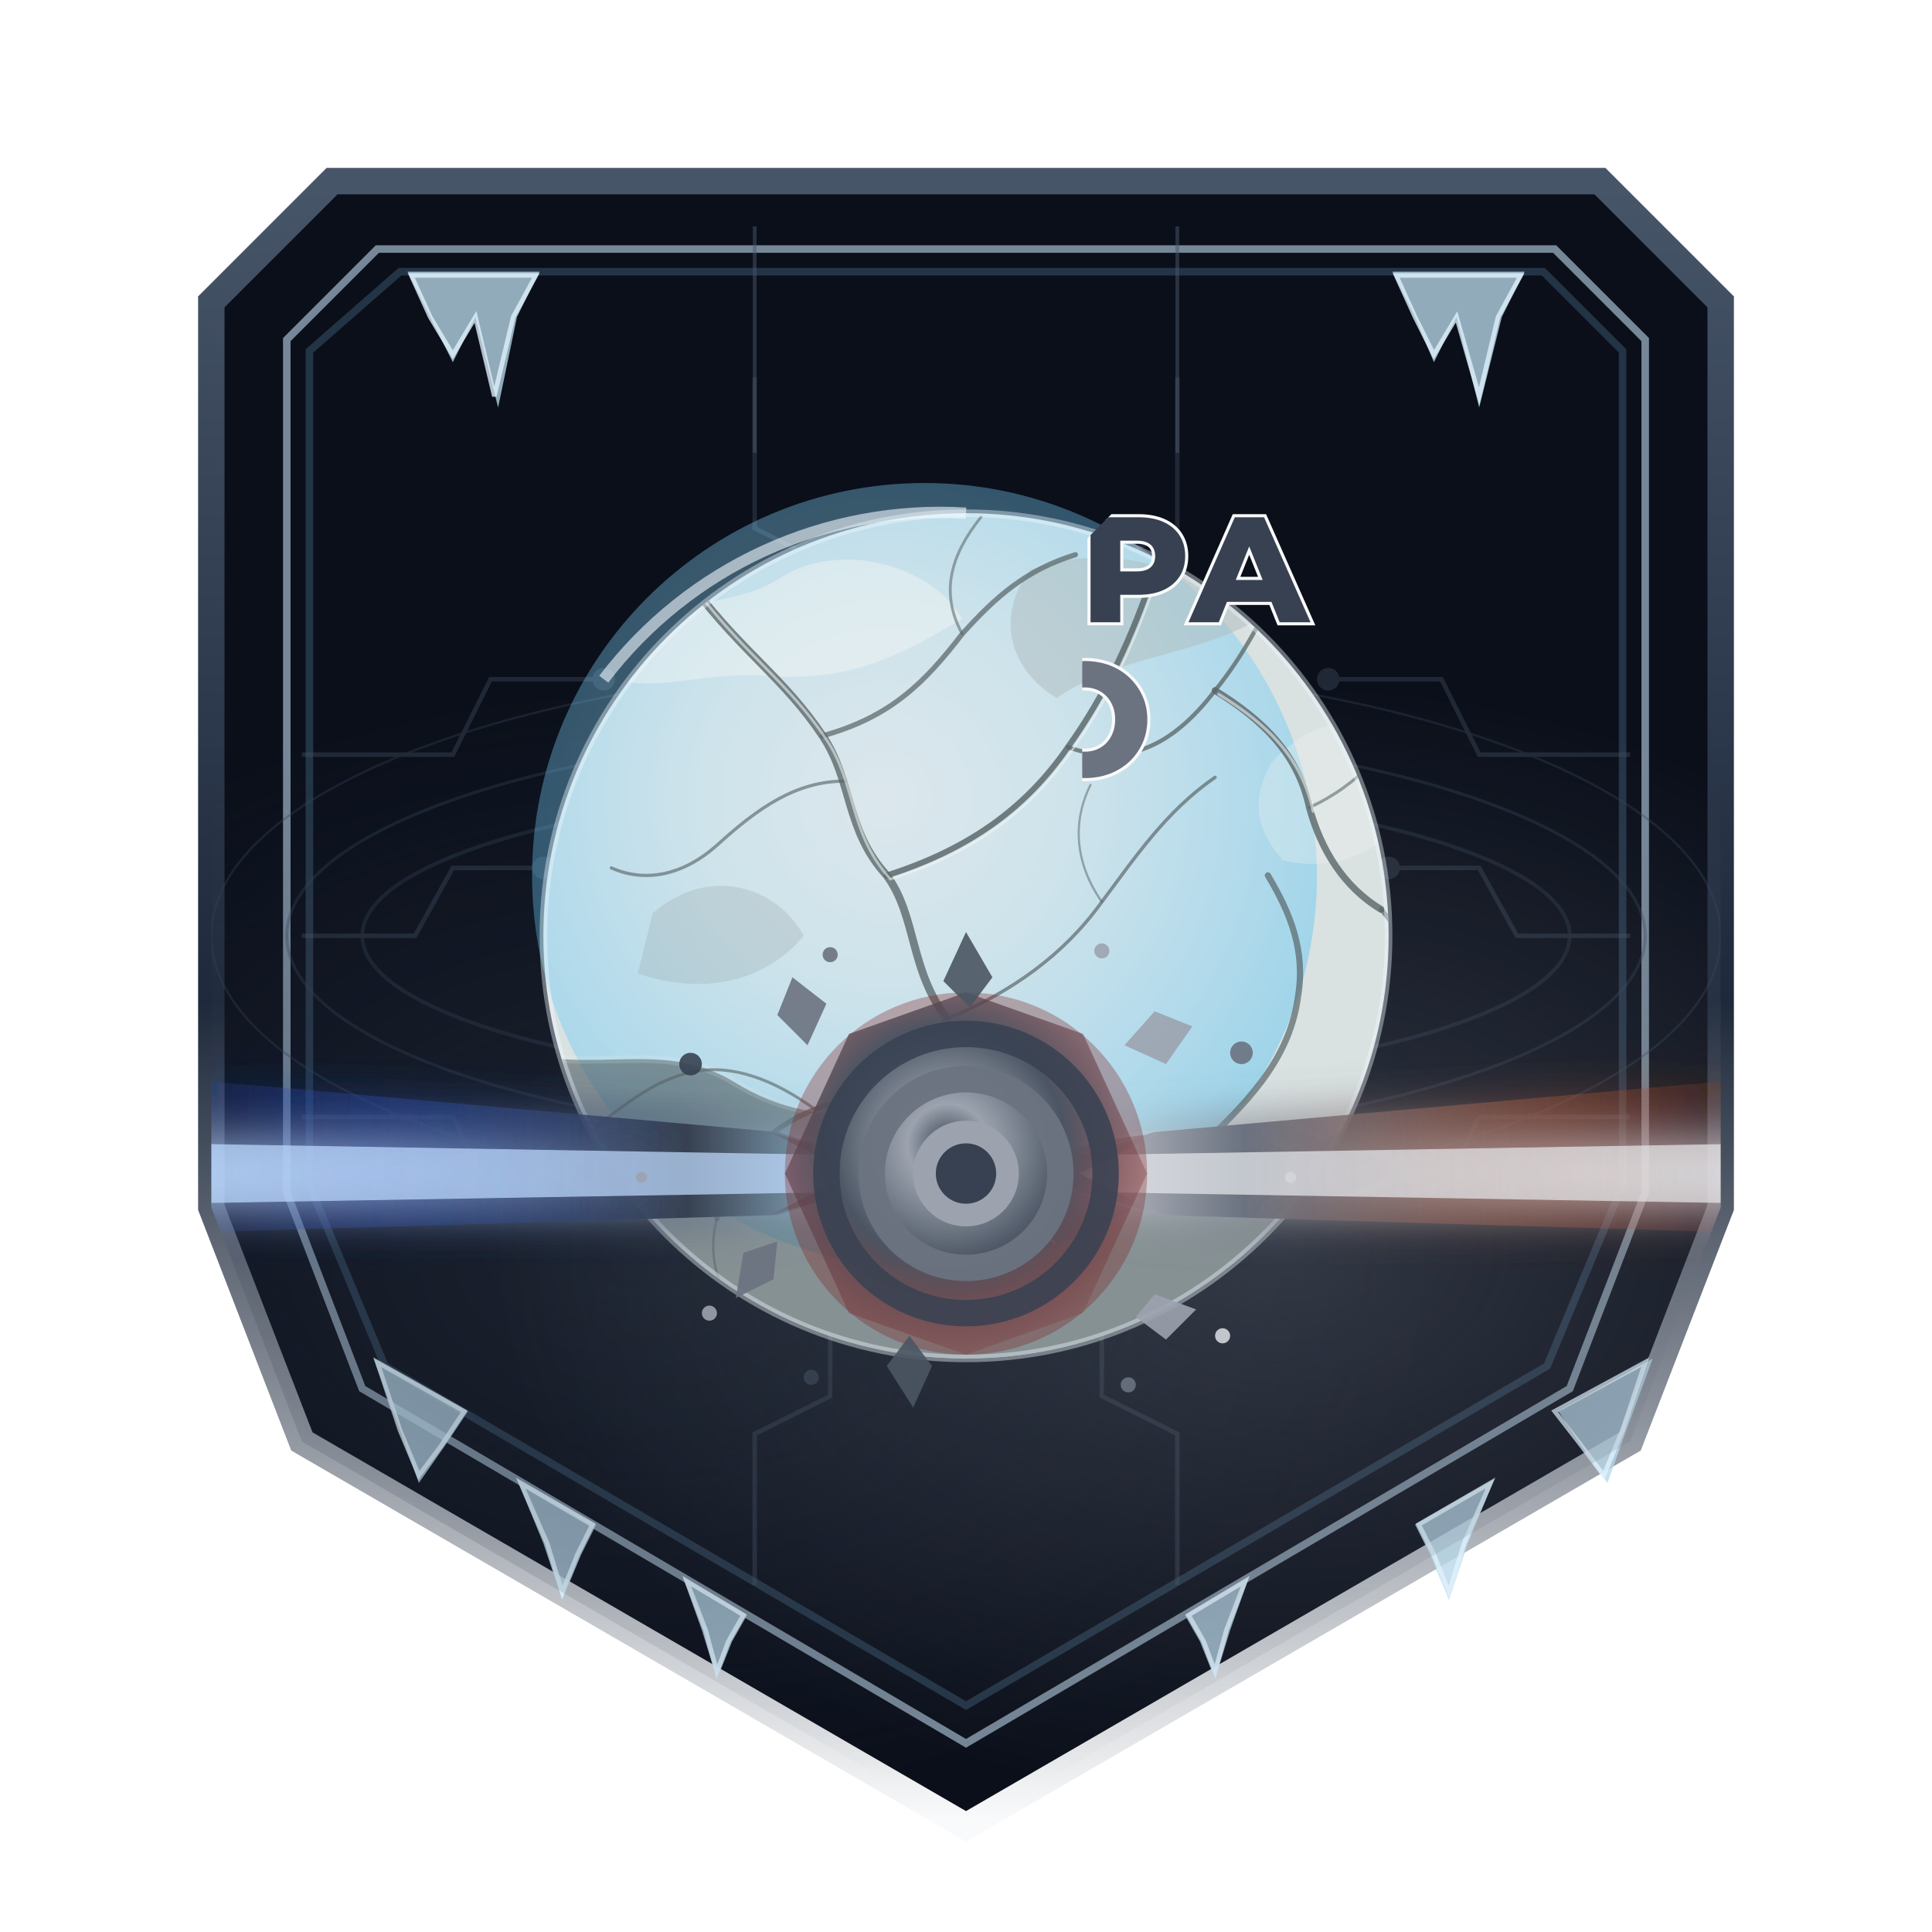
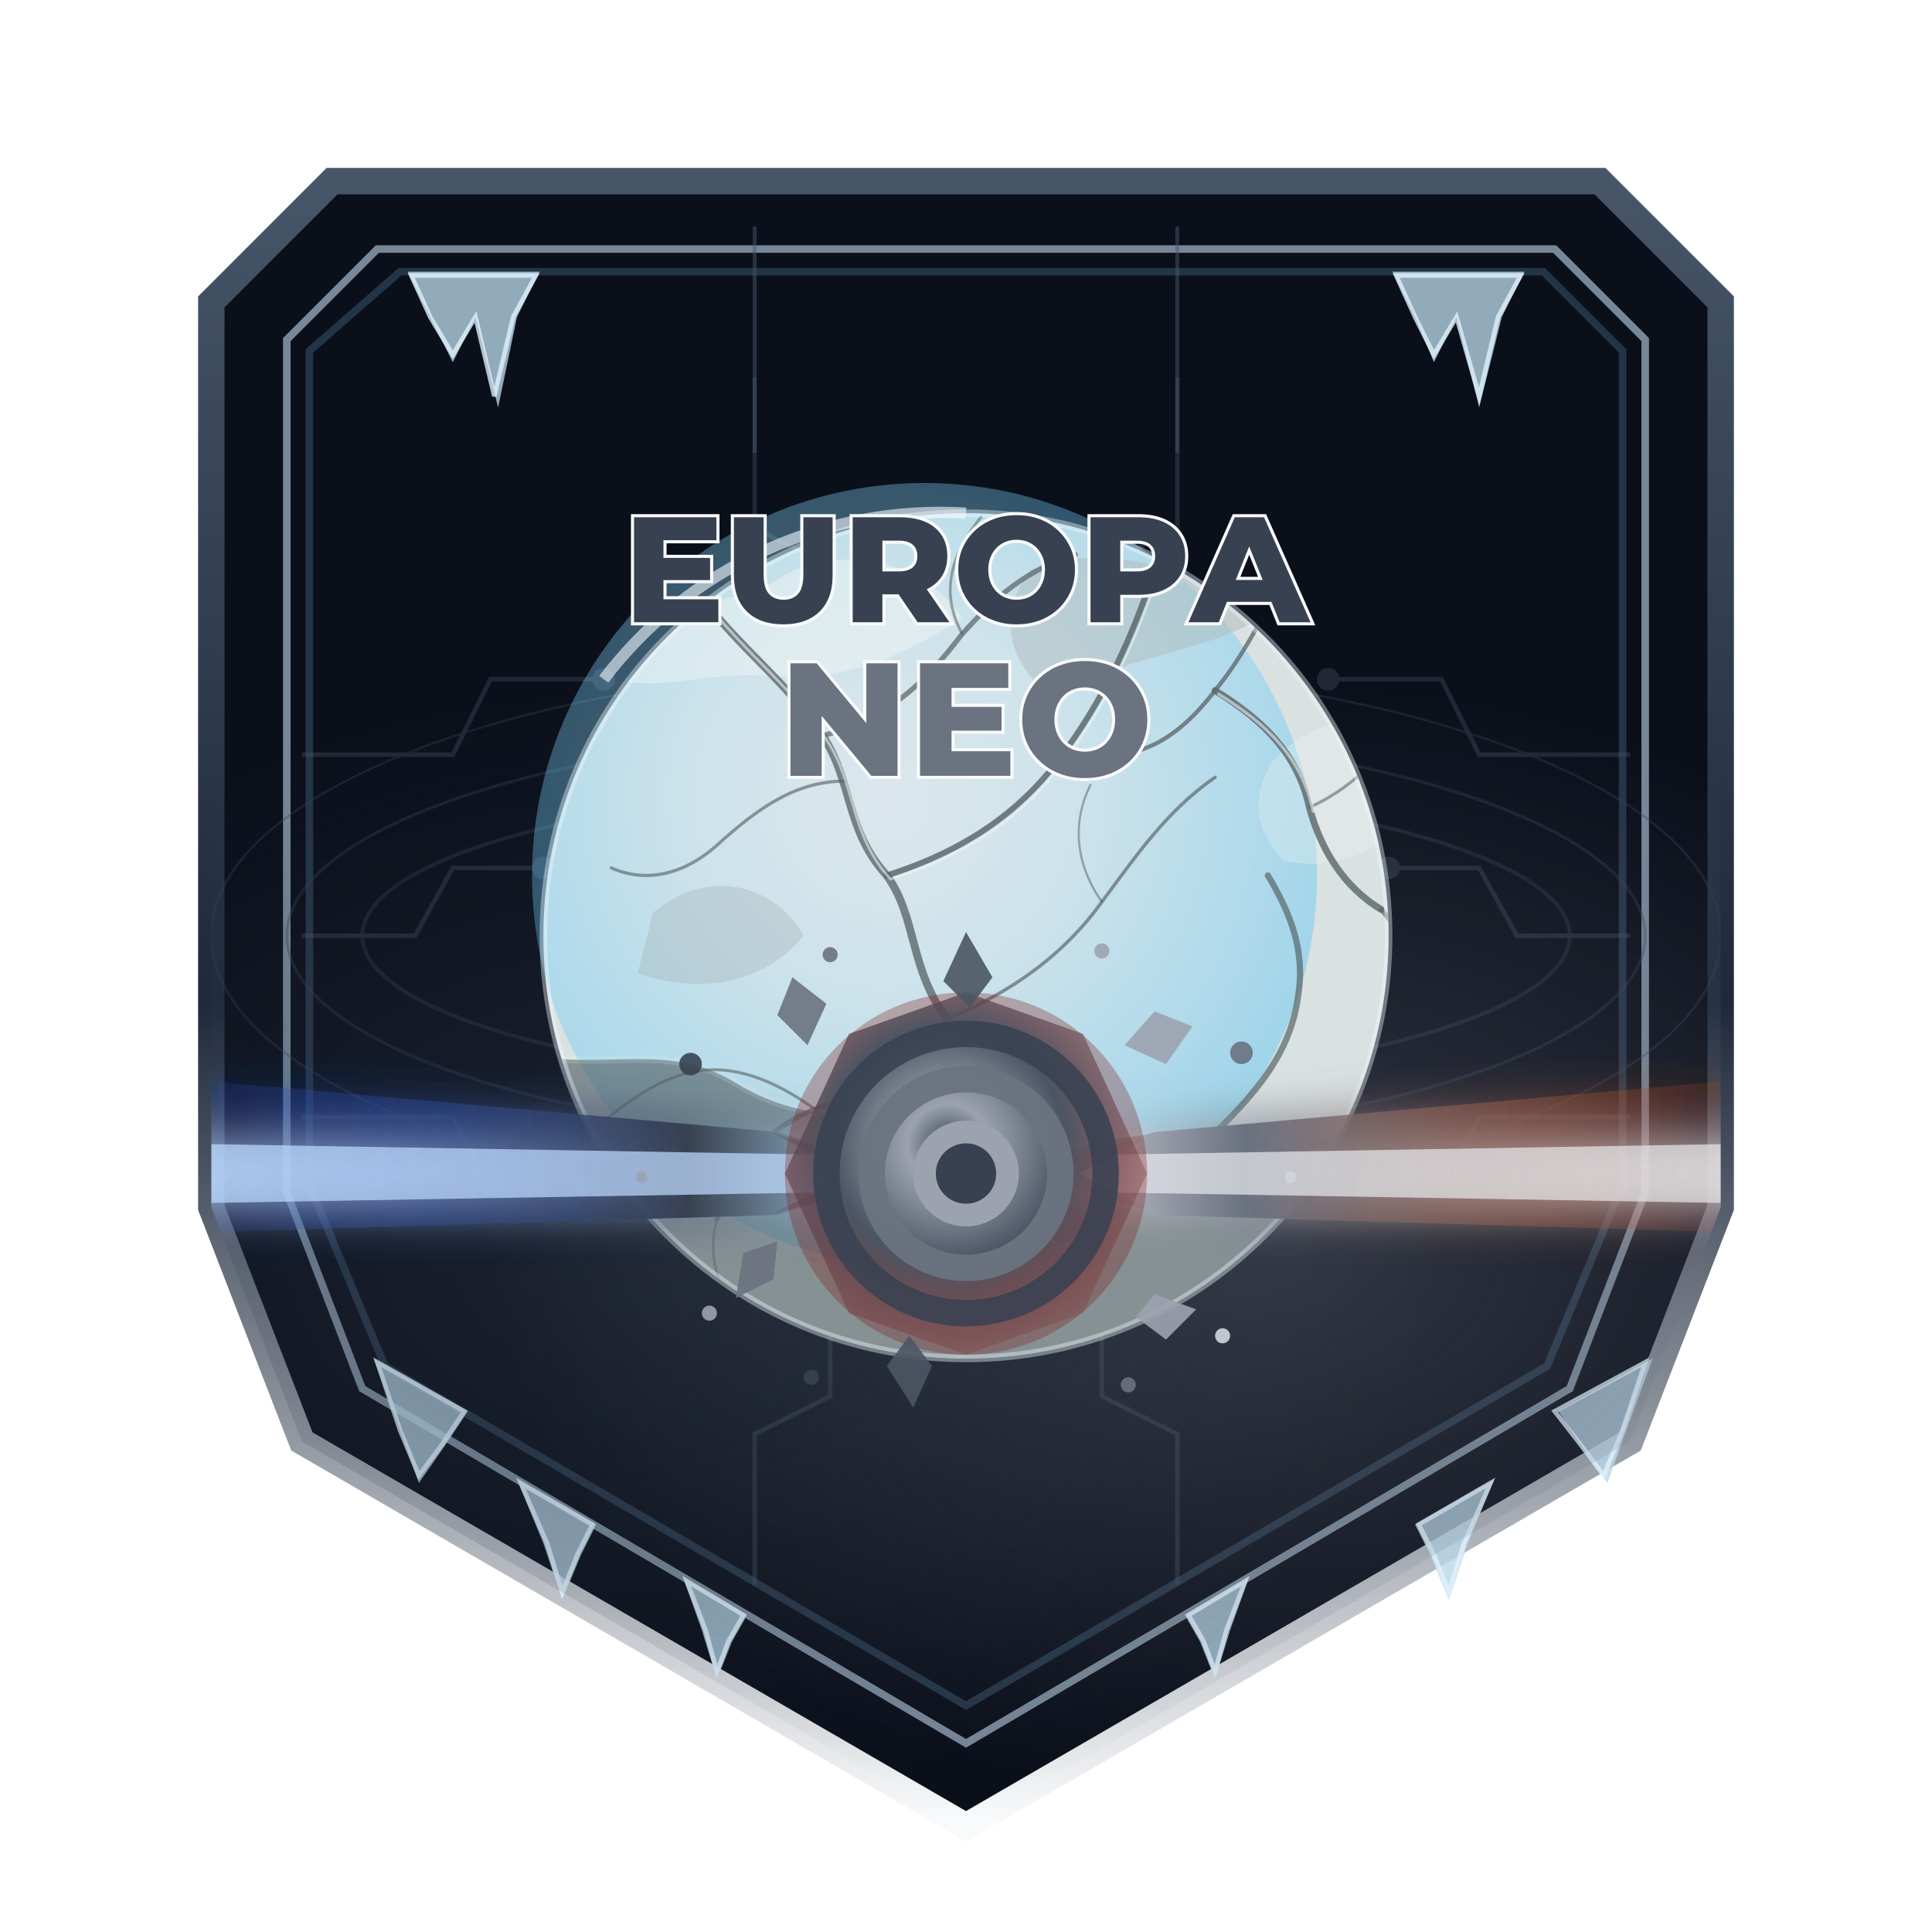
<svg xmlns="http://www.w3.org/2000/svg" viewBox="0 0 512 512" role="img" aria-labelledby="title description">
  <g transform="translate(0 0)">
    <defs>
      <clipPath id="brand-1">
        <path d="M88 48 H424 L456 80 V320 L432 382 L256 484 L80 382 L56 320 V80 Z" />
      </clipPath>
      <clipPath id="brand-2">
        <circle cx="256" cy="248" r="112" />
      </clipPath>
      <linearGradient id="brand-3" x1="0" y1="0" x2="1" y2="0">
        <stop offset="0%" stop-color="#1d4ed8" stop-opacity="0" />
        <stop offset="70%" stop-color="#374151" />
        <stop offset="100%" stop-color="#bae6fd" />
      </linearGradient>
      <linearGradient id="brand-4" x1="1" y1="0" x2="0" y2="0">
        <stop offset="0%" stop-color="#c2410c" stop-opacity="0" />
        <stop offset="70%" stop-color="#6b7280" />
        <stop offset="100%" stop-color="#e5e7eb" />
      </linearGradient>
      <radialGradient id="brand-5" cx="45%" cy="42%" r="62%">
        <stop offset="0%" stop-color="#374151" />
        <stop offset="18%" stop-color="#9ca3af" />
        <stop offset="52%" stop-color="#4b5563" />
        <stop offset="100%" stop-color="#7f1d1d" stop-opacity="0.1" />
      </radialGradient>
      <radialGradient id="brand-6" cx="0.3" cy="0.5" r="0.5">
        <stop offset="0%" stop-color="#374151" stop-opacity="0.4" />
        <stop offset="100%" stop-color="#374151" stop-opacity="0" />
      </radialGradient>
      <radialGradient id="brand-7" cx="0.7" cy="0.5" r="0.5">
        <stop offset="0%" stop-color="#6b7280" stop-opacity="0.4" />
        <stop offset="100%" stop-color="#6b7280" stop-opacity="0" />
      </radialGradient>
      <radialGradient id="brand-8" cx="0.45" cy="0.4" r="0.6">
        <stop offset="0%" stop-color="#e0f2fe" />
        <stop offset="40%" stop-color="#bae6fd" />
        <stop offset="70%" stop-color="#7dd3fc" />
        <stop offset="100%" stop-color="#38bdf8" />
      </radialGradient>
      <linearGradient id="brand-9" x1="0" y1="0" x2="0" y2="1">
        <stop offset="0%" stop-color="#475569" />
        <stop offset="50%" stop-color="#1e293b" />
        <stop offset="100%" stop-color="#f9fafb" />
      </linearGradient>
      <filter id="brand-10" x="-20%" y="-20%" width="140%" height="140%">
        <feGaussianBlur in="SourceGraphic" stdDeviation="2" result="blur" />
        <feMerge>
          <feMergeNode in="blur" />
          <feMergeNode in="SourceGraphic" />
        </feMerge>
      </filter>
      <filter id="brand-11" x="-10%" y="-50%" width="120%" height="200%">
        <feGaussianBlur in="SourceGraphic" stdDeviation="6" result="blur" />
        <feMerge>
          <feMergeNode in="blur" />
          <feMergeNode in="SourceGraphic" />
        </feMerge>
      </filter>
    </defs>
    <path d="M88 48 H424 L456 80 V320 L432 382 L256 484 L80 382 L56 320 V80 Z" fill="#0a0f1a" stroke="none" />
    <path d="M88 48 H424 L456 80 V320 L432 382 L256 484 L80 382 L56 320 V80 Z" fill="none" stroke="url(#brand-9)" stroke-width="7" stroke-linejoin="miter" />
    <path d="M100 66 H412 L436 90 V316 L416 368 L256 462 L96 368 L76 316 V90 Z" fill="none" stroke="#9fb5c8" stroke-width="2" opacity="0.72" stroke-linejoin="miter" />
    <path d="M106 72 H409 L430 93 V314 L410 362 L256 452 L102 362 L82 314 V93 Z" fill="none" stroke="#26384a" stroke-width="2" opacity="0.9" stroke-linejoin="miter" />
    <g fill="#b9d7e8" opacity="0.78">
      <path d="M108 72 H143 L137 84 L132 108 L126 84 L120 96 L114 84 Z" />
      <path d="M369 72 H404 L398 84 L392 108 L386 84 L380 96 L375 84 Z" />
      <path d="M99 360 L124 374 L118 383 L111 393 L106 379 Z" />
      <path d="M137 392 L158 404 L154 412 L149 424 L144 409 Z" />
      <path d="M181 418 L198 428 L194 435 L190 445 L186 432 Z" />
      <path d="M413 374 L438 360 L431 379 L426 393 L419 383 Z" />
      <path d="M375 404 L396 392 L389 409 L384 424 L379 412 Z" />
      <path d="M314 428 L331 418 L326 432 L322 445 L318 435 Z" />
    </g>
    <g fill="none" stroke="#e0f2fe" stroke-width="1.2" opacity="0.78" stroke-linejoin="miter">
      <path d="M109 73 H142 L136 84 L131 105 L126 84 L120 94 L114 84 Z" />
      <path d="M370 73 H403 L397 84 L392 105 L386 84 L380 94 L375 84 Z" />
      <path d="M100 361 L123 374 L117 383 L111 391 L106 379 Z" />
      <path d="M138 393 L157 404 L153 412 L149 422 L145 409 Z" />
      <path d="M182 419 L197 428 L193 435 L190 443 L187 432 Z" />
      <path d="M412 374 L436 361 L430 379 L425 391 L419 383 Z" />
      <path d="M376 404 L395 393 L388 409 L384 422 L380 412 Z" />
      <path d="M315 428 L330 419 L325 432 L322 443 L319 435 Z" />
    </g>
    <g clip-path="url(#brand-1)" opacity="0.35">
      <ellipse cx="256" cy="248" rx="160" ry="40" fill="none" stroke="#334155" stroke-width="1" />
      <ellipse cx="256" cy="248" rx="180" ry="55" fill="none" stroke="#334155" stroke-width="0.8" />
      <ellipse cx="256" cy="248" rx="200" ry="72" fill="none" stroke="#334155" stroke-width="0.6" />
      <g stroke="#475569" stroke-width="1.2" fill="none">
        <path d="M80 200 L120 200 L130 180 L160 180" />
        <path d="M80 248 L110 248 L120 230 L144 230" />
        <path d="M80 296 L120 296 L130 316 L160 316" />
        <path d="M432 200 L392 200 L382 180 L352 180" />
        <path d="M432 248 L402 248 L392 230 L368 230" />
        <path d="M432 296 L392 296 L382 316 L352 316" />
        <path d="M200 100 L200 140 L220 150 L220 170" />
        <path d="M312 100 L312 140 L292 150 L292 170" />
        <path d="M200 420 L200 380 L220 370 L220 350" />
        <path d="M312 420 L312 380 L292 370 L292 350" />
      </g>
      <g fill="#475569">
        <circle cx="160" cy="180" r="3" />
        <circle cx="144" cy="230" r="3" />
        <circle cx="160" cy="316" r="3" />
        <circle cx="352" cy="180" r="3" />
        <circle cx="368" cy="230" r="3" />
        <circle cx="352" cy="316" r="3" />
        <circle cx="220" cy="170" r="3" />
        <circle cx="292" cy="170" r="3" />
        <circle cx="220" cy="350" r="3" />
        <circle cx="292" cy="350" r="3" />
      </g>
    </g>
    <g clip-path="url(#brand-1)">
      <rect x="44" y="180" width="424" height="300" fill="url(#brand-6)" />
      <rect x="44" y="180" width="424" height="300" fill="url(#brand-7)" />
    </g>
    <g clip-path="url(#brand-1)">
      <circle cx="256" cy="248" r="112" fill="#d9e1e1" />
      <circle cx="245" cy="232" r="104" fill="url(#brand-8)" opacity="0.36" />
      <g clip-path="url(#brand-2)">
        <path d="M128 276 C155 287 174 274 195 287 C218 301 233 291 253 302 C276 315 297 294 319 303 C344 313 366 294 384 282 L392 380 L120 380 Z" fill="#526064" opacity="0.62" />
        <path d="M128 276 C155 287 174 274 195 287 C218 301 233 291 253 302 C276 315 297 294 319 303 C344 313 366 294 384 282" fill="none" stroke="#eef3f1" stroke-width="2" opacity="0.16" />
        <path d="M151 174 C170 157 192 163 207 153 C223 143 247 150 255 164 C238 174 225 181 202 179 C181 178 168 187 151 174 Z" fill="#f5f8f5" opacity="0.42" />
        <path d="M273 151 C294 143 320 151 332 165 C315 174 296 174 280 185 C267 177 264 163 273 151 Z" fill="#aebbbb" opacity="0.48" />
        <path d="M337 202 C354 184 370 192 380 210 C369 223 357 232 340 228 C332 219 332 211 337 202 Z" fill="#f1f5f2" opacity="0.3" />
        <path d="M173 242 C188 229 206 235 213 248 C203 260 187 264 169 258 Z" fill="#9ca9aa" opacity="0.3" />
        <g fill="none" stroke="#596568" stroke-linecap="round" stroke-linejoin="round">
          <path d="M184 156 C197 173 208 180 218 195 C226 207 224 220 235 232 C243 243 241 257 251 270" stroke-width="2.1" opacity="0.78" />
          <path d="M218 195 C236 190 245 181 255 168 C264 158 272 151 285 147" stroke-width="1.35" opacity="0.72" />
          <path d="M224 207 C211 207 201 214 190 224 C181 232 171 234 162 230" stroke-width="0.85" opacity="0.64" />
          <path d="M235 232 C257 225 272 214 283 198 C293 184 300 169 306 151" stroke-width="1.55" opacity="0.82" />
          <path d="M255 168 C249 157 252 147 260 137" stroke-width="0.75" opacity="0.56" />
          <path d="M283 198 C300 204 312 196 322 183 C331 172 337 159 343 146" stroke-width="1.1" opacity="0.76" />
          <path d="M306 151 C317 145 327 140 332 130" stroke-width="0.72" opacity="0.55" />
          <path d="M322 183 C335 191 344 200 347 214 C350 225 356 235 366 241" stroke-width="1.8" opacity="0.8" />
          <path d="M347 214 C360 208 369 198 374 186" stroke-width="0.8" opacity="0.58" />
          <path d="M366 241 C375 251 376 264 373 277 C370 289 374 300 382 308" stroke-width="1.25" opacity="0.72" />
          <path d="M251 270 C268 263 282 253 292 239 C301 227 309 215 322 206" stroke-width="0.9" opacity="0.68" />
          <path d="M292 239 C285 229 284 218 289 208" stroke-width="0.58" opacity="0.52" />
          <path d="M251 270 C243 282 230 289 216 294 C203 299 193 310 190 323" stroke-width="1.4" opacity="0.72" />
          <path d="M216 294 C205 286 194 282 184 284 C173 286 164 294 155 301" stroke-width="0.78" opacity="0.62" />
          <path d="M190 323 C187 334 191 345 200 352" stroke-width="0.62" opacity="0.52" />
          <path d="M319 303 C333 290 342 279 344 264 C346 252 342 242 336 232" stroke-width="1.65" opacity="0.7" />
        </g>
        <g fill="none" stroke="#f4f8f6" stroke-linecap="round" opacity="0.54">
          <path d="M185 157 C198 174 209 181 219 196 C227 208 225 221 236 233" stroke-width="0.7" />
          <path d="M236 233 C258 226 273 215 284 199 C294 185 301 170 307 152" stroke-width="0.55" />
          <path d="M323 184 C336 192 345 201 348 215" stroke-width="0.8" />
        </g>
      </g>
      <circle cx="256" cy="248" r="112" fill="none" stroke="#f0f9ff" stroke-width="2" opacity="0.4" />
      <path d="M160 180 A112 112 0 0 1 256 136" fill="none" stroke="#f0f9ff" stroke-width="3" opacity="0.6" />
    </g>
    <g clip-path="url(#brand-1)">
      <g filter="url(#brand-11)">
        <path d="M38 285 L38 327 L206 322 L244 311 L206 300 Z" fill="url(#brand-3)" />
        <path d="M474 285 L474 327 L306 322 L268 311 L306 300 Z" fill="url(#brand-4)" />
        <path d="M44 303 L218 306 L244 311 L218 316 L44 319 Z" fill="#bfdbfe" opacity="0.72" />
        <path d="M468 303 L294 306 L268 311 L294 316 L468 319 Z" fill="#e5e7eb" opacity="0.72" />
      </g>
      <path d="M204 300 L244 311 L204 322 L226 311 Z" fill="#6b7280" />
      <path d="M308 300 L268 311 L308 322 L286 311 Z" fill="#9ca3af" />
      <path d="M232 292 L256 311 L232 330 L246 311 Z" fill="#9ca3af" opacity="0.8" />
      <path d="M280 292 L256 311 L280 330 L266 311 Z" fill="#d1d5db" opacity="0.8" />
      <circle cx="256" cy="311" r="48" fill="#7f1d1d" opacity="0.32" />
      <path d="M256 263 L287 274 L304 311 L287 348 L256 359 L225 348 L208 311 L225 274 Z" fill="url(#brand-5)" />
      <circle cx="256" cy="311" r="37" fill="none" stroke="#374151" stroke-width="7" opacity="0.85" />
      <circle cx="256" cy="311" r="25" fill="none" stroke="#6b7280" stroke-width="7" opacity="0.95" />
      <circle cx="256" cy="311" r="14" fill="#9ca3af" />
      <circle cx="256" cy="311" r="8" fill="#374151" />
      <g opacity="0.9">
        <path d="M214 277 l-8 -8 4 -10 9 7z M205 339 l-10 5 2 -12 9 -3z" fill="#6b7280" />
        <path d="M298 277 l8 -9 10 4 -7 10z M306 343 l11 4 -8 8 -8 -6z" fill="#9ca3af" />
        <path d="M250 260 l6 -13 7 12 -6 8z M247 362 l-5 11 -7 -11 6 -8z" fill="#4b5563" />
        <circle cx="183" cy="282" r="3" fill="#374151" />
        <circle cx="188" cy="348" r="2" fill="#9ca3af" />
        <circle cx="329" cy="279" r="3" fill="#6b7280" />
        <circle cx="324" cy="354" r="2" fill="#d1d5db" />
        <circle cx="220" cy="253" r="2" fill="#6b7280" />
        <circle cx="292" cy="252" r="2" fill="#9ca3af" />
        <circle cx="215" cy="365" r="2" fill="#374151" />
        <circle cx="299" cy="367" r="2" fill="#6b7280" />
        <circle cx="170" cy="312" r="1.5" fill="#9ca3af" />
        <circle cx="342" cy="312" r="1.5" fill="#d1d5db" />
      </g>
    </g>
    <g clip-path="url(#brand-1)" opacity="0.5">
      <line x1="200" y1="60" x2="200" y2="120" stroke="#475569" stroke-width="1" />
      <line x1="312" y1="60" x2="312" y2="120" stroke="#475569" stroke-width="1" />
    </g>
  </g>
-   <g id="wordmark" clip-path="url(#brand-1)" transform="translate(256 100) scale(.55)">
+   <g id="wordmark" transform="translate(256 100) scale(.55)">
    <g transform="translate(0 118)" fill="#374151" stroke="#f9fafb" stroke-width="3" paint-order="stroke fill">
      <path d="M-159.942 0.0V-50.58H-120.273V-39.525H-145.78V-11.055H-119.333V0.0ZM-146.791 -20.304V-30.998H-123.307V-20.304Z" />
      <path d="M-88.046 1.012Q-99.246 1.012 -105.532 -5.13Q-111.818 -11.272 -111.818 -22.544V-50.58H-97.511V-22.978Q-97.511 -16.475 -94.946 -13.657Q-92.381 -10.839 -87.901 -10.839Q-83.421 -10.839 -80.892 -13.657Q-78.363 -16.475 -78.363 -22.978V-50.58H-64.273V-22.544Q-64.273 -11.272 -70.559 -5.13Q-76.846 1.012 -88.046 1.012Z" />
      <path d="M-54.591 0.0V-50.58H-31.974Q-20.919 -50.58 -14.957 -45.558Q-8.996 -40.536 -8.996 -31.866Q-8.996 -26.157 -11.742 -22.002Q-14.488 -17.848 -19.51 -15.644Q-24.531 -13.44 -31.468 -13.44H-46.642L-40.284 -19.437V0.0ZM-23.303 0.0 -35.876 -18.426H-20.63L-7.984 0.0ZM-40.284 -17.92 -46.642 -24.495H-32.335Q-27.855 -24.495 -25.651 -26.446Q-23.448 -28.397 -23.448 -31.866Q-23.448 -35.406 -25.651 -37.357Q-27.855 -39.308 -32.335 -39.308H-46.642L-40.284 -45.884Z" />
      <path d="M24.387 1.012Q18.317 1.012 13.187 -0.939Q8.057 -2.89 4.263 -6.467Q0.47 -10.044 -1.626 -14.813Q-3.721 -19.582 -3.721 -25.29Q-3.721 -30.998 -1.626 -35.767Q0.47 -40.536 4.263 -44.113Q8.057 -47.69 13.187 -49.641Q18.317 -51.592 24.387 -51.592Q30.529 -51.592 35.623 -49.641Q40.717 -47.69 44.474 -44.113Q48.232 -40.536 50.363 -35.767Q52.495 -30.998 52.495 -25.29Q52.495 -19.582 50.363 -14.777Q48.232 -9.972 44.474 -6.431Q40.717 -2.89 35.623 -0.939Q30.529 1.012 24.387 1.012ZM24.387 -10.839Q27.277 -10.839 29.77 -11.85Q32.263 -12.862 34.106 -14.777Q35.948 -16.691 36.996 -19.365Q38.044 -22.039 38.044 -25.29Q38.044 -28.614 36.996 -31.251Q35.948 -33.889 34.106 -35.804Q32.263 -37.718 29.77 -38.73Q27.277 -39.742 24.387 -39.742Q21.497 -39.742 19.004 -38.73Q16.511 -37.718 14.668 -35.804Q12.826 -33.889 11.778 -31.251Q10.73 -28.614 10.73 -25.29Q10.73 -22.039 11.778 -19.365Q12.826 -16.691 14.668 -14.777Q16.511 -12.862 19.004 -11.85Q21.497 -10.839 24.387 -10.839Z" />
      <path d="M60.01 0.0V-50.58H83.132Q90.069 -50.58 95.091 -48.34Q100.113 -46.1 102.859 -41.873Q105.604 -37.646 105.604 -31.866Q105.604 -26.157 102.859 -21.966Q100.113 -17.775 95.091 -15.499Q90.069 -13.223 83.132 -13.223H67.958L74.317 -19.437V0.0ZM74.317 -17.92 67.958 -24.495H82.265Q86.745 -24.495 88.949 -26.446Q91.153 -28.397 91.153 -31.866Q91.153 -35.406 88.949 -37.357Q86.745 -39.308 82.265 -39.308H67.958L74.317 -45.884Z" />
      <path d="M107.194 0.0 129.522 -50.58H143.612L166.012 0.0H151.127L133.64 -43.571H139.276L121.79 0.0ZM119.406 -9.827 123.091 -20.377H147.803L151.488 -9.827Z" />
    </g>
    <g transform="translate(0 192)" fill="#6b7280" stroke="#f9fafb" stroke-width="3" paint-order="stroke fill">
      <path d="M-84.578 0.0V-54.217H-71.954L-42.057 -18.124H-48.021V-54.217H-32.995V0.0H-45.62L-75.516 -36.093H-69.552V0.0Z" />
      <path d="M-22.151 0.0V-54.217H20.37V-42.367H-6.971V-11.85H21.377V0.0ZM-8.055 -21.764V-33.227H17.117V-21.764Z" />
      <path d="M57.238 1.084Q50.731 1.084 45.232 -1.007Q39.733 -3.098 35.667 -6.932Q31.601 -10.766 29.355 -15.878Q27.108 -20.99 27.108 -27.108Q27.108 -33.227 29.355 -38.339Q31.601 -43.451 35.667 -47.285Q39.733 -51.119 45.232 -53.21Q50.731 -55.301 57.238 -55.301Q63.821 -55.301 69.281 -53.21Q74.742 -51.119 78.769 -47.285Q82.797 -43.451 85.082 -38.339Q87.367 -33.227 87.367 -27.108Q87.367 -20.99 85.082 -15.839Q82.797 -10.688 78.769 -6.893Q74.742 -3.098 69.281 -1.007Q63.821 1.084 57.238 1.084ZM57.238 -11.618Q60.336 -11.618 63.008 -12.702Q65.68 -13.787 67.655 -15.839Q69.63 -17.892 70.753 -20.757Q71.876 -23.623 71.876 -27.108Q71.876 -30.671 70.753 -33.498Q69.63 -36.325 67.655 -38.378Q65.68 -40.43 63.008 -41.515Q60.336 -42.599 57.238 -42.599Q54.139 -42.599 51.467 -41.515Q48.795 -40.43 46.82 -38.378Q44.845 -36.325 43.722 -33.498Q42.599 -30.671 42.599 -27.108Q42.599 -23.623 43.722 -20.757Q44.845 -17.892 46.82 -15.839Q48.795 -13.787 51.467 -12.702Q54.139 -11.618 57.238 -11.618Z" />
    </g>
  </g>
</svg>
